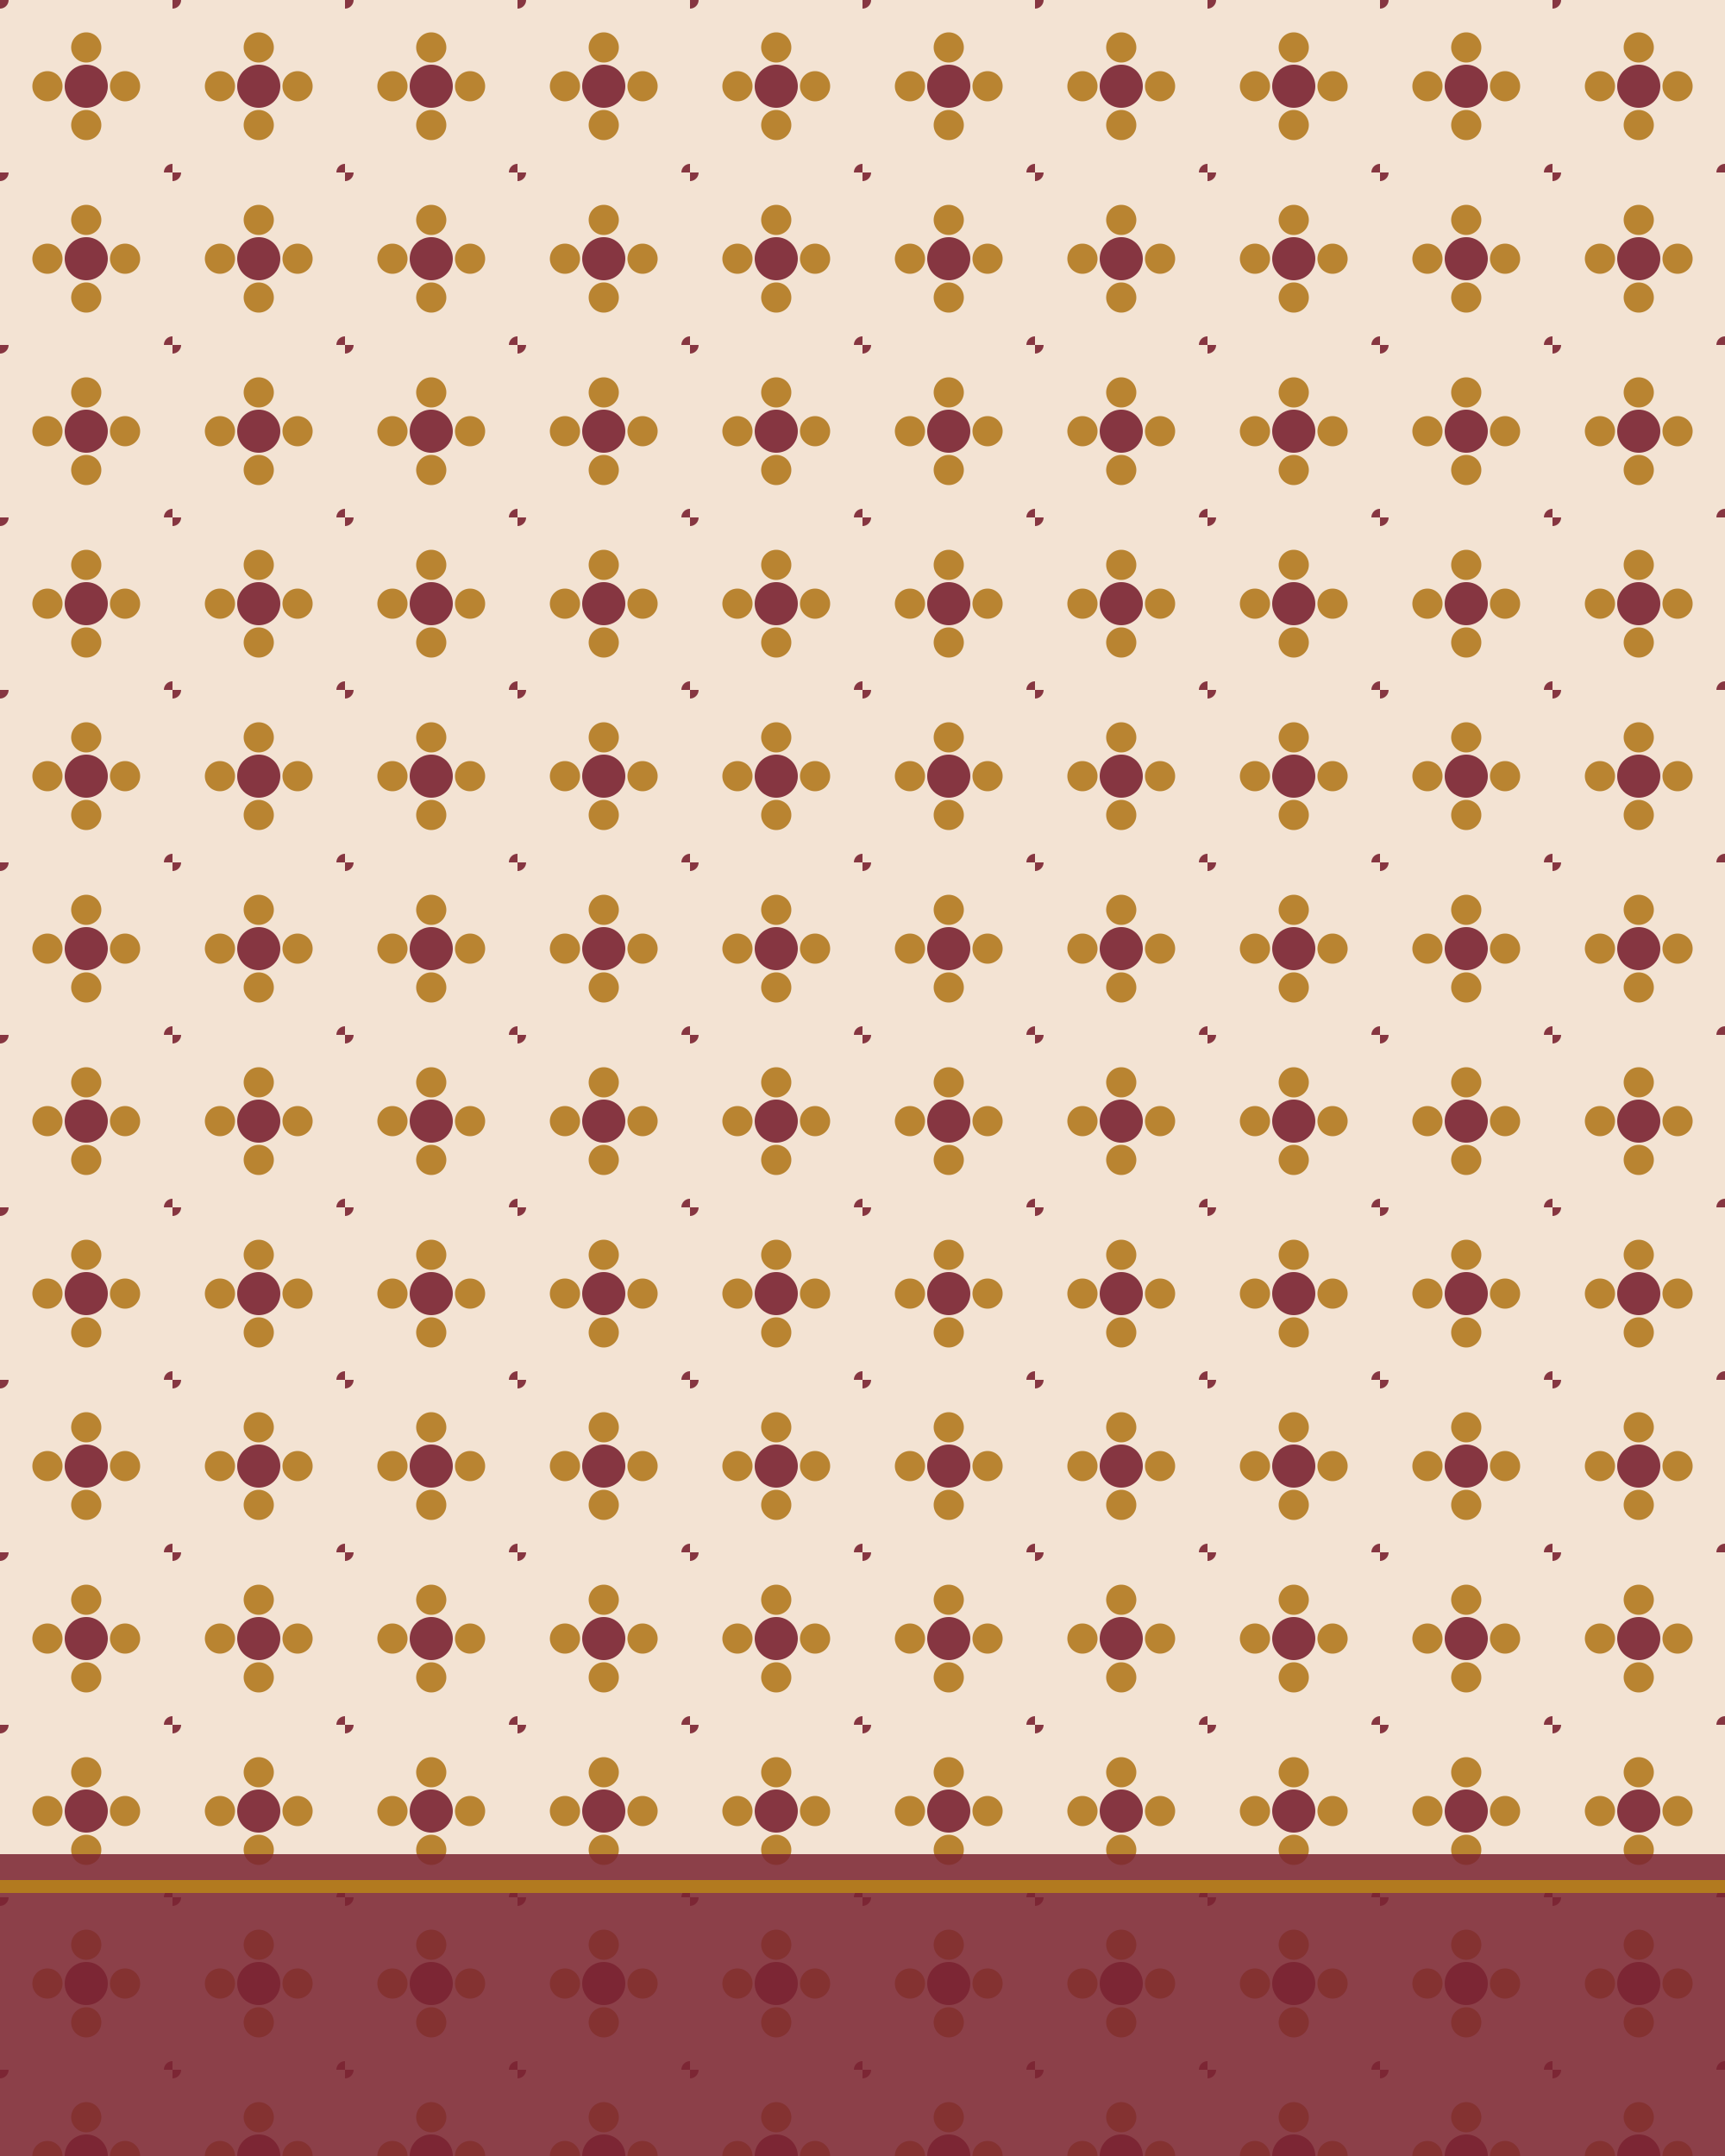
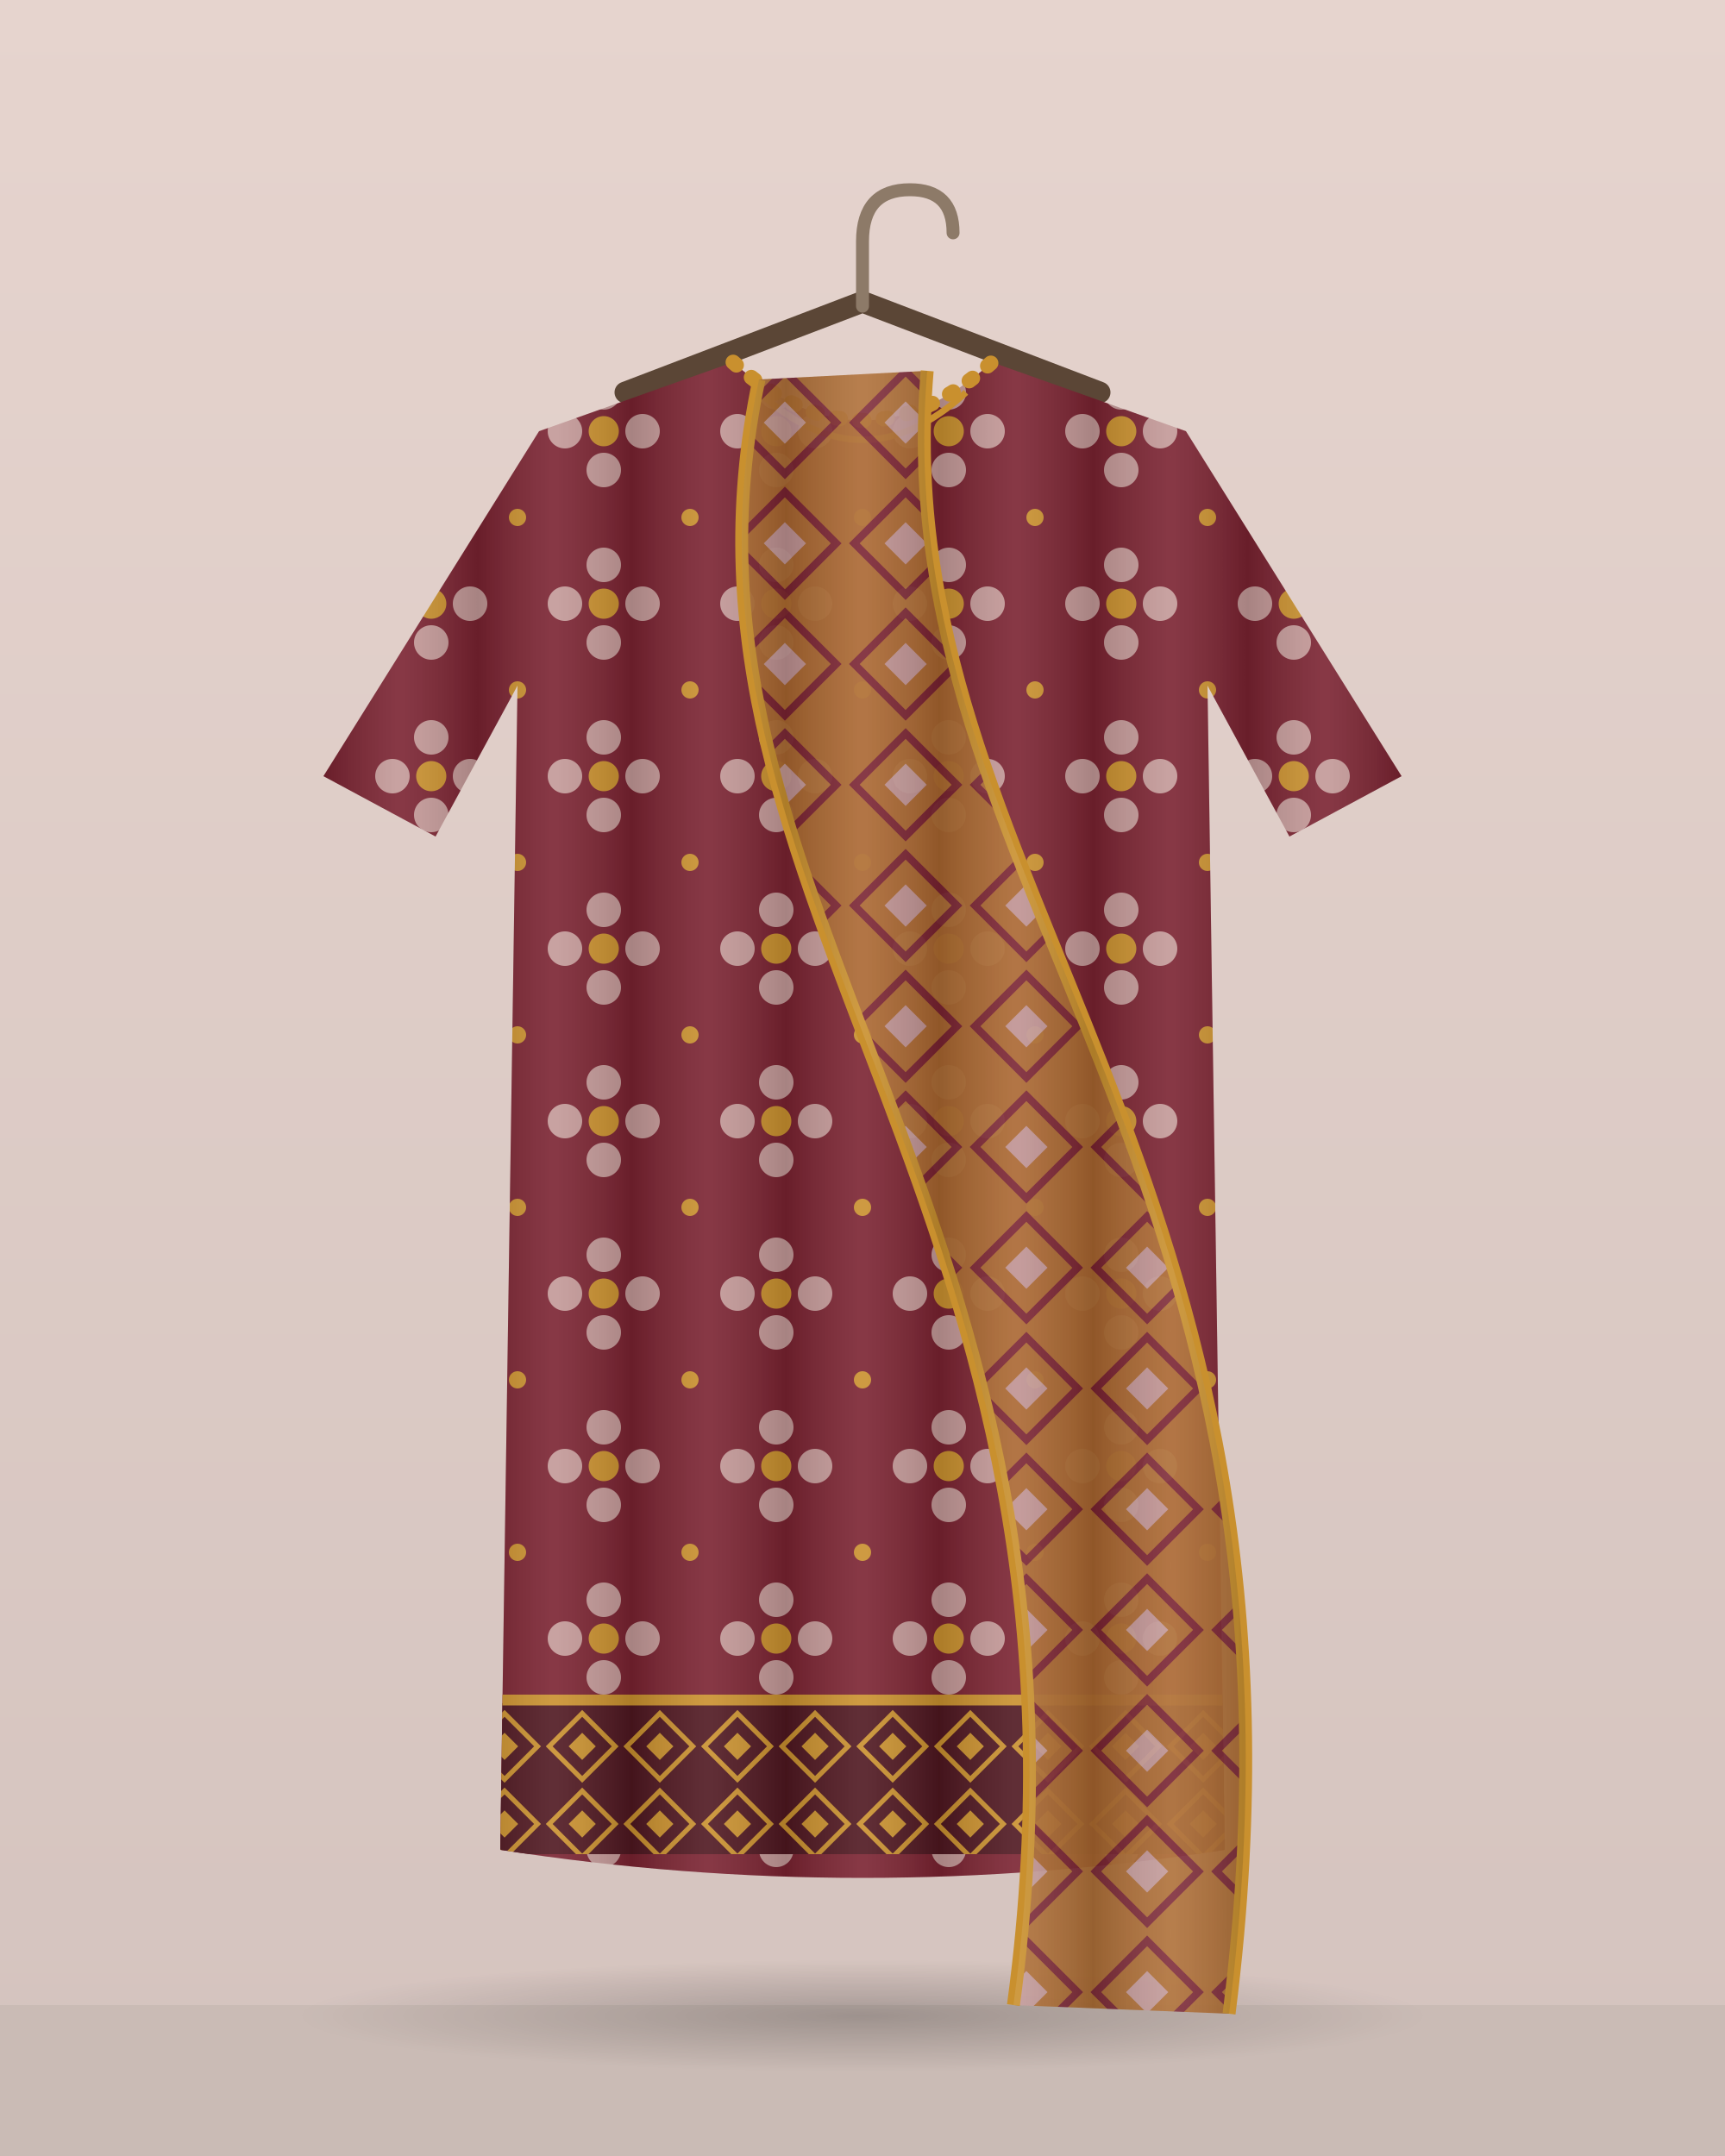
<svg xmlns="http://www.w3.org/2000/svg" viewBox="0 0 800 1000" width="800" height="1000">
  <defs>
+     <linearGradient id="bg" x2="0" y2="1">
+       <stop offset="0" stop-color="#e6d4ce" />
+       <stop offset="1" stop-color="#d4c3be" />
+     </linearGradient>
+     <radialGradient id="sh">
+       <stop offset="0" stop-color="#000" stop-opacity=".22" />
+       <stop offset="1" stop-color="#000" stop-opacity="0" />
+     </radialGradient>
    <pattern id="p" width="80" height="80" patternUnits="userSpaceOnUse">
-       <circle cx="40" cy="40" r="10" fill="#7a2331" />
-       <circle cx="40" cy="22" r="7" fill="#b27a1f" />
-       <circle cx="40" cy="58" r="7" fill="#b27a1f" />
-       <circle cx="22" cy="40" r="7" fill="#b27a1f" />
-       <circle cx="58" cy="40" r="7" fill="#b27a1f" />
-       <circle cx="0" cy="0" r="4" fill="#7a2331" />
-       <circle cx="80" cy="80" r="4" fill="#7a2331" />
+       <rect width="80" height="80" fill="#7a2331" />
+       <g transform="scale(1)">
+         <g fill="#c39897">
+           <circle cx="40" cy="22" r="8" />
+           <circle cx="40" cy="58" r="8" />
+           <circle cx="22" cy="40" r="8" />
+           <circle cx="58" cy="40" r="8" />
+         </g>
+         <circle cx="40" cy="40" r="7" fill="#c9902e" />
+         <circle cx="0" cy="0" r="4" fill="#c9902e" />
+         <circle cx="80" cy="80" r="4" fill="#c9902e" />
+         <circle cx="0" cy="80" r="4" fill="#c9902e" />
+         <circle cx="80" cy="0" r="4" fill="#c9902e" />
+       </g>
    </pattern>
+     <pattern id="d" width="56" height="56" patternUnits="userSpaceOnUse">
+       <rect width="56" height="56" fill="#ad6a2f" />
+       <g transform="scale(0.7)">
+         <path d="M40 6 74 40 40 74 6 40Z" fill="none" stroke="#7a2331" stroke-width="5" />
+         <path d="M40 26 54 40 40 54 26 40Z" fill="#c39897" />
+       </g>
+     </pattern>
+     <pattern id="b" width="36" height="36" patternUnits="userSpaceOnUse">
+       <rect width="36" height="36" fill="#4f1720" />
+       <g transform="scale(0.45)">
+         <path d="M40 6 74 40 40 74 6 40Z" fill="none" stroke="#c9902e" stroke-width="5" />
+         <path d="M40 26 54 40 40 54 26 40Z" fill="#c9902e" />
+       </g>
+     </pattern>
+     <linearGradient id="f" x1="150" x2="650" gradientUnits="userSpaceOnUse">
+       <stop offset="0" stop-color="#000" stop-opacity="0.14" />
+       <stop offset="0.071" stop-color="#fff" stop-opacity="0.1" />
+       <stop offset="0.143" stop-color="#000" stop-opacity="0.14" />
+       <stop offset="0.214" stop-color="#fff" stop-opacity="0.1" />
+       <stop offset="0.286" stop-color="#000" stop-opacity="0.14" />
+       <stop offset="0.357" stop-color="#fff" stop-opacity="0.1" />
+       <stop offset="0.429" stop-color="#000" stop-opacity="0.14" />
+       <stop offset="0.5" stop-color="#fff" stop-opacity="0.1" />
+       <stop offset="0.571" stop-color="#000" stop-opacity="0.14" />
+       <stop offset="0.643" stop-color="#fff" stop-opacity="0.1" />
+       <stop offset="0.714" stop-color="#000" stop-opacity="0.14" />
+       <stop offset="0.786" stop-color="#fff" stop-opacity="0.1" />
+       <stop offset="0.857" stop-color="#000" stop-opacity="0.14" />
+       <stop offset="0.929" stop-color="#fff" stop-opacity="0.1" />
+       <stop offset="1" stop-color="#000" stop-opacity="0.14" />
+     </linearGradient>
+     <clipPath id="k">
+       <path d="M250 200 340 168Q400 222 460 168L550 200 650 360 598 388 560 318 568 858Q400 884 232 858L240 318 202 388 150 360Z" />
+     </clipPath>
  </defs>
-   <rect width="800" height="1000" fill="#f3e3d3" />
-   <rect width="800" height="1000" fill="url(#p)" transform="scale(1)" opacity="0.9" />
-   <rect x="0" y="860" width="800" height="140" fill="#7a2331" opacity="0.85" />
-   <rect x="0" y="872" width="800" height="6" fill="#b27a1f" />
+   <rect width="800" height="1000" fill="url(#bg)" />
+   <rect y="930" width="800" height="70" fill="#cabbb5" />
+   <ellipse cx="400" cy="935" rx="260" ry="26" fill="url(#sh)" />
+   <path d="M290 182 400 140 510 182" fill="none" stroke="#5b4636" stroke-width="10" stroke-linecap="round" />
+   <path d="M400 142V112q0-24 22-24 20 0 20 20" fill="none" stroke="#8d7a68" stroke-width="6" stroke-linecap="round" />
+   <g clip-path="url(#k)">
+     <rect width="800" height="1000" fill="url(#p)" />
+     <rect y="790" width="800" height="70" fill="url(#b)" />
+     <rect y="786" width="800" height="5" fill="#c9902e" />
+     <rect width="800" height="1000" fill="url(#f)" />
+   </g>
+   <path d="M340 168Q400 222 460 168" fill="none" stroke="#c9902e" stroke-width="7" stroke-dasharray="2 9" stroke-linecap="round" />
+   <path d="M352 182Q400 226 448 182" fill="none" stroke="#c9902e" stroke-width="3" />
+   <path d="M352 176C300 420 520 560 470 930L570 934C620 540 410 410 430 172Z" fill="url(#d)" opacity=".93" />
+   <path d="M352 176C300 420 520 560 470 930M430 172C410 410 620 540 570 934" fill="none" stroke="#c9902e" stroke-width="6" />
+   <path d="M352 176C300 420 520 560 470 930L570 934C620 540 410 410 430 172Z" fill="url(#f)" />
</svg>
